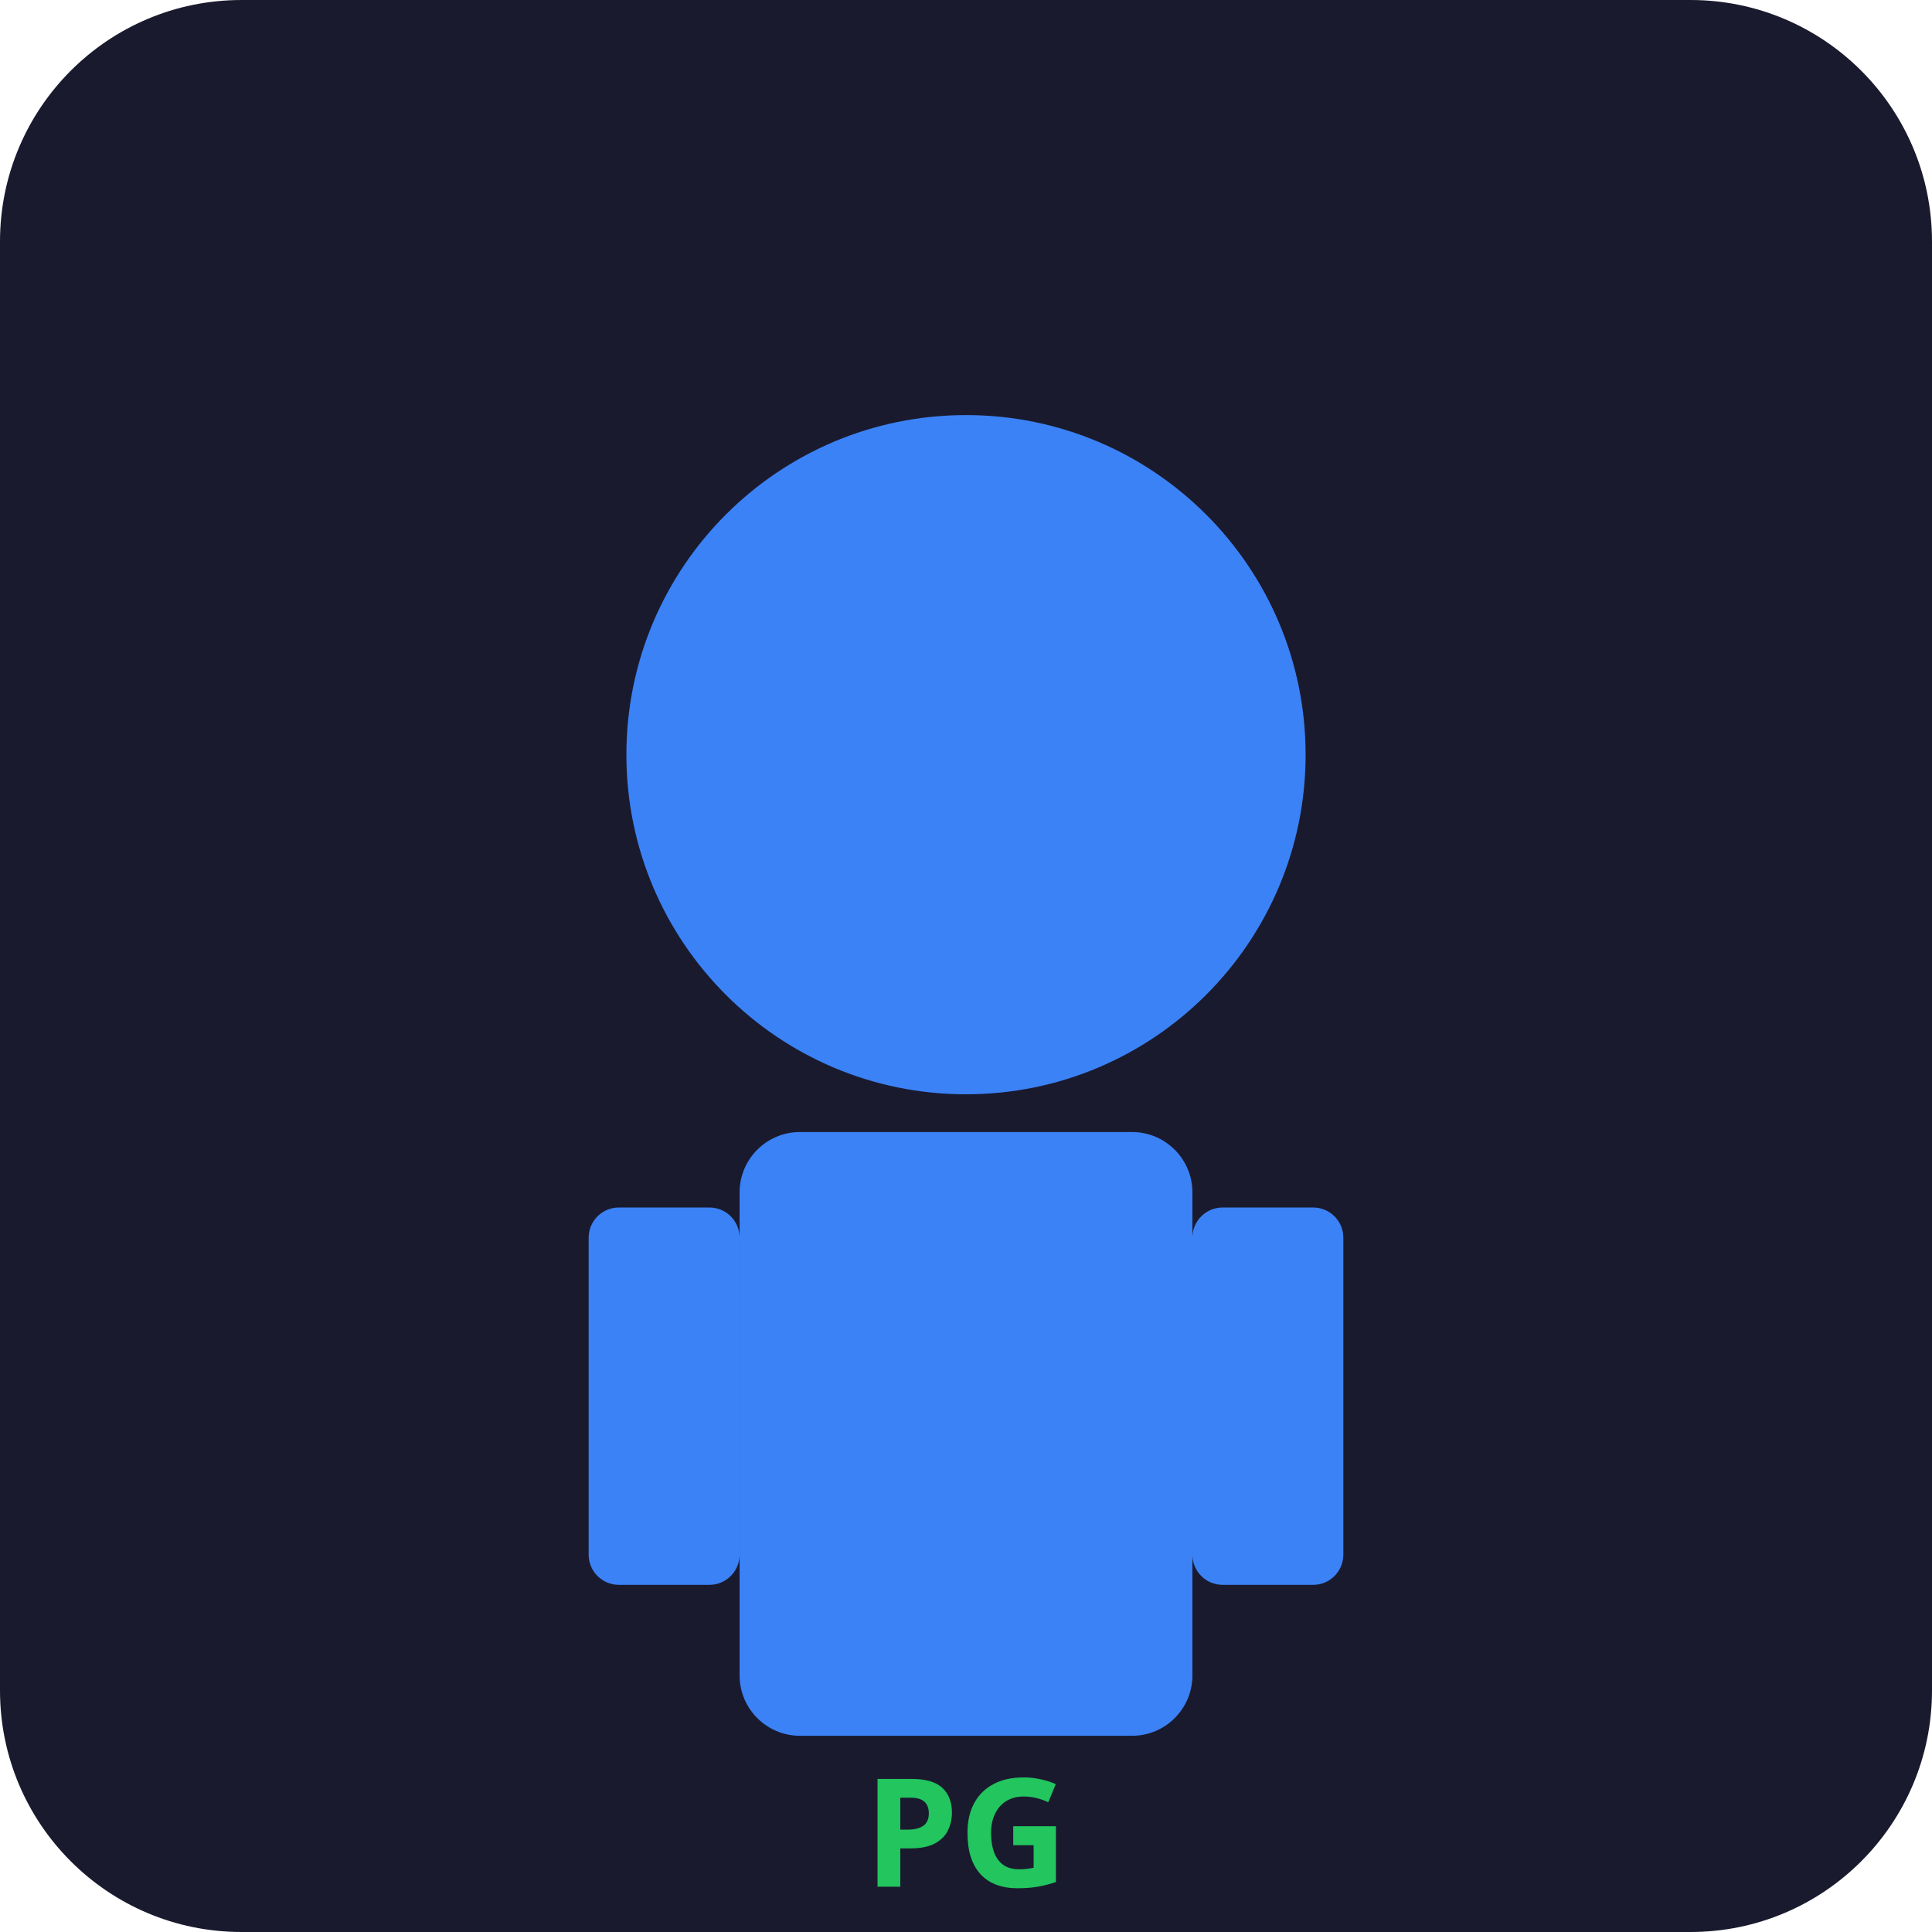
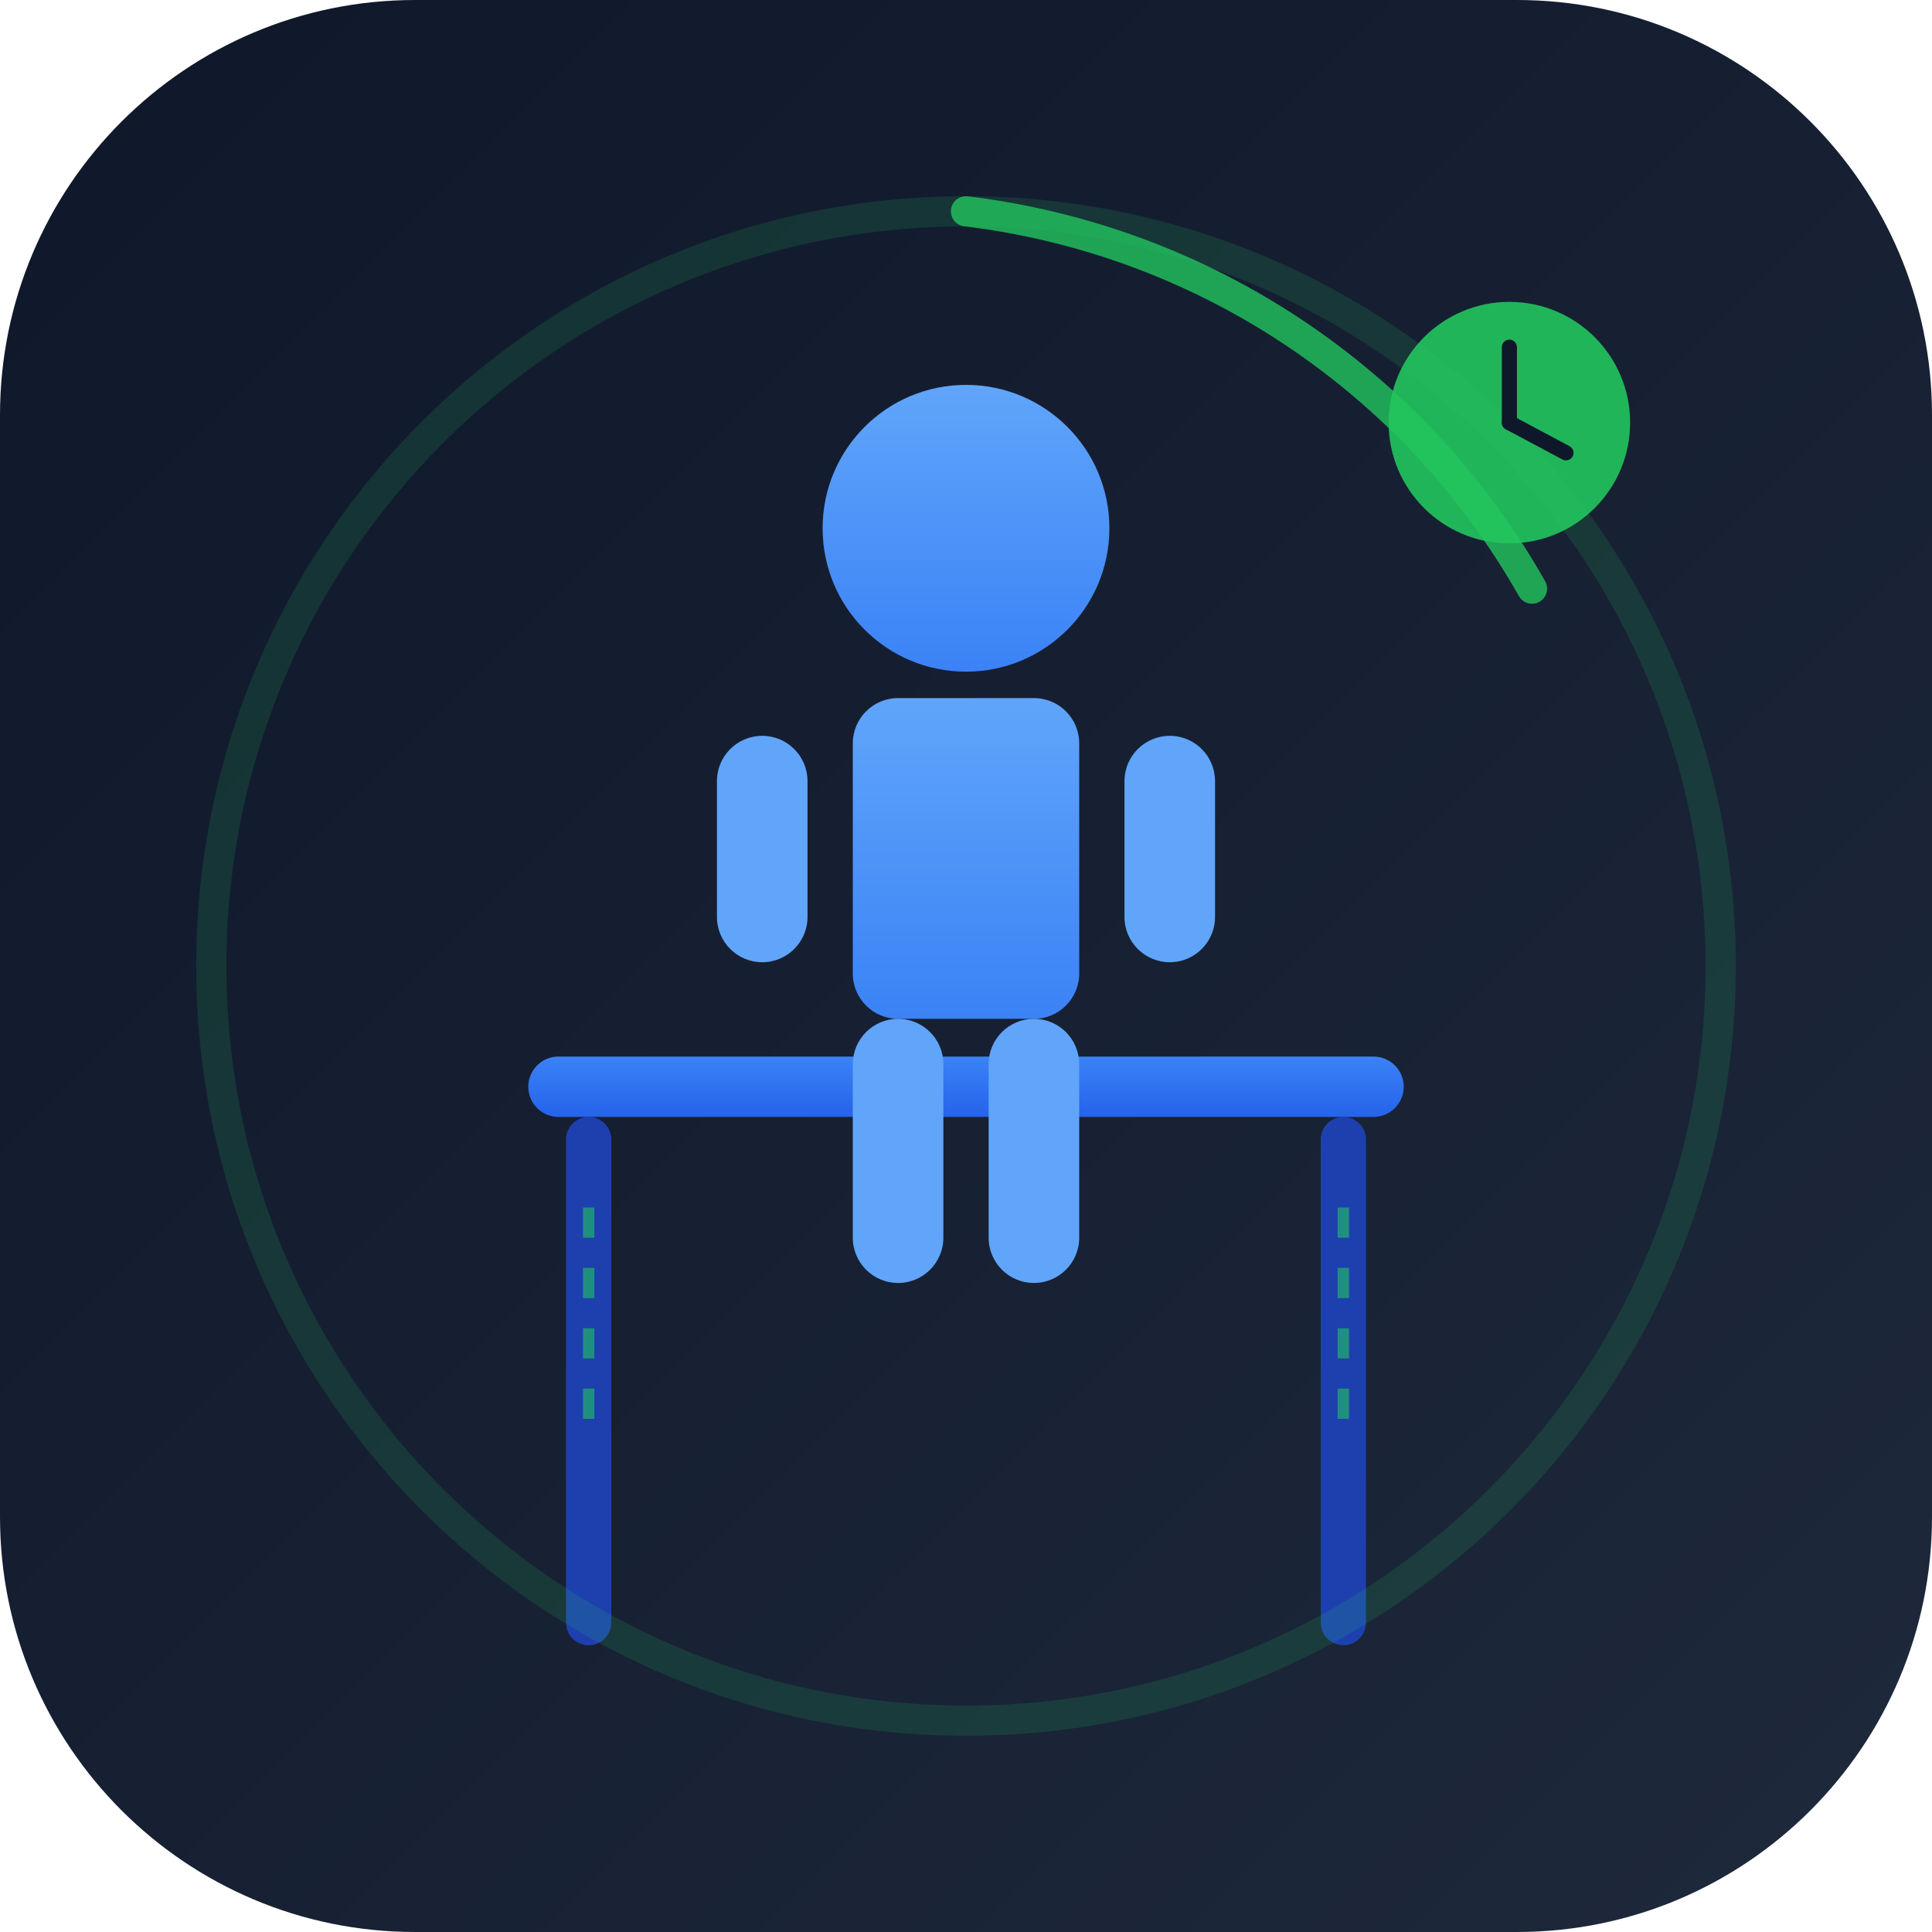
- <svg xmlns="http://www.w3.org/2000/svg" viewBox="0 0 256 256">
-   <rect width="256" height="256" rx="32" fill="#1a1a2e" />
-   <circle cx="128" cy="100" r="45" fill="#3b82f6" />
-   <rect x="98" y="150" width="60" height="80" rx="8" fill="#3b82f6" />
-   <rect x="78" y="160" width="20" height="50" rx="4" fill="#3b82f6" />
-   <rect x="158" y="160" width="20" height="50" rx="4" fill="#3b82f6" />
-   <text x="128" y="250" text-anchor="middle" fill="#22c55e" font-family="sans-serif" font-size="20" font-weight="bold">PG</text>
+ <svg xmlns="http://www.w3.org/2000/svg" viewBox="0 0 512 512">
+   <defs>
+     <linearGradient id="bgGrad" x1="0%" y1="0%" x2="100%" y2="100%">
+       <stop offset="0%" style="stop-color:#0f172a;stop-opacity:1" />
+       <stop offset="100%" style="stop-color:#1e293b;stop-opacity:1" />
+     </linearGradient>
+     <linearGradient id="deskGrad" x1="0%" y1="0%" x2="0%" y2="100%">
+       <stop offset="0%" style="stop-color:#3b82f6;stop-opacity:1" />
+       <stop offset="100%" style="stop-color:#2563eb;stop-opacity:1" />
+     </linearGradient>
+     <linearGradient id="personGrad" x1="0%" y1="0%" x2="0%" y2="100%">
+       <stop offset="0%" style="stop-color:#60a5fa;stop-opacity:1" />
+       <stop offset="100%" style="stop-color:#3b82f6;stop-opacity:1" />
+     </linearGradient>
+   </defs>
+   <rect width="512" height="512" rx="110" fill="url(#bgGrad)" />
+   <rect x="140" y="280" width="232" height="16" rx="8" fill="url(#deskGrad)" />
+   <rect x="150" y="296" width="12" height="140" rx="6" fill="#1e40af" />
+   <rect x="350" y="296" width="12" height="140" rx="6" fill="#1e40af" />
+   <line x1="156" y1="320" x2="156" y2="380" stroke="#22c55e" stroke-width="3" stroke-dasharray="8,8" opacity="0.6" />
+   <line x1="356" y1="320" x2="356" y2="380" stroke="#22c55e" stroke-width="3" stroke-dasharray="8,8" opacity="0.6" />
+   <circle cx="256" cy="140" r="38" fill="url(#personGrad)" />
+   <rect x="226" y="185" width="60" height="85" rx="12" fill="url(#personGrad)" />
+   <rect x="190" y="195" width="24" height="60" rx="12" fill="#60a5fa" />
+   <rect x="298" y="195" width="24" height="60" rx="12" fill="#60a5fa" />
+   <rect x="226" y="270" width="24" height="70" rx="12" fill="#60a5fa" />
+   <rect x="262" y="270" width="24" height="70" rx="12" fill="#60a5fa" />
+   <circle cx="256" cy="256" r="200" fill="none" stroke="#22c55e" stroke-width="8" opacity="0.15" />
+   <path d="M 256 56 A 200 200 0 0 1 406 156" fill="none" stroke="#22c55e" stroke-width="8" stroke-linecap="round" opacity="0.8" />
+   <circle cx="400" cy="112" r="32" fill="#22c55e" opacity="0.9" />
+   <line x1="400" y1="112" x2="400" y2="92" stroke="#0f172a" stroke-width="4" stroke-linecap="round" />
+   <line x1="400" y1="112" x2="415" y2="120" stroke="#0f172a" stroke-width="4" stroke-linecap="round" />
</svg>
